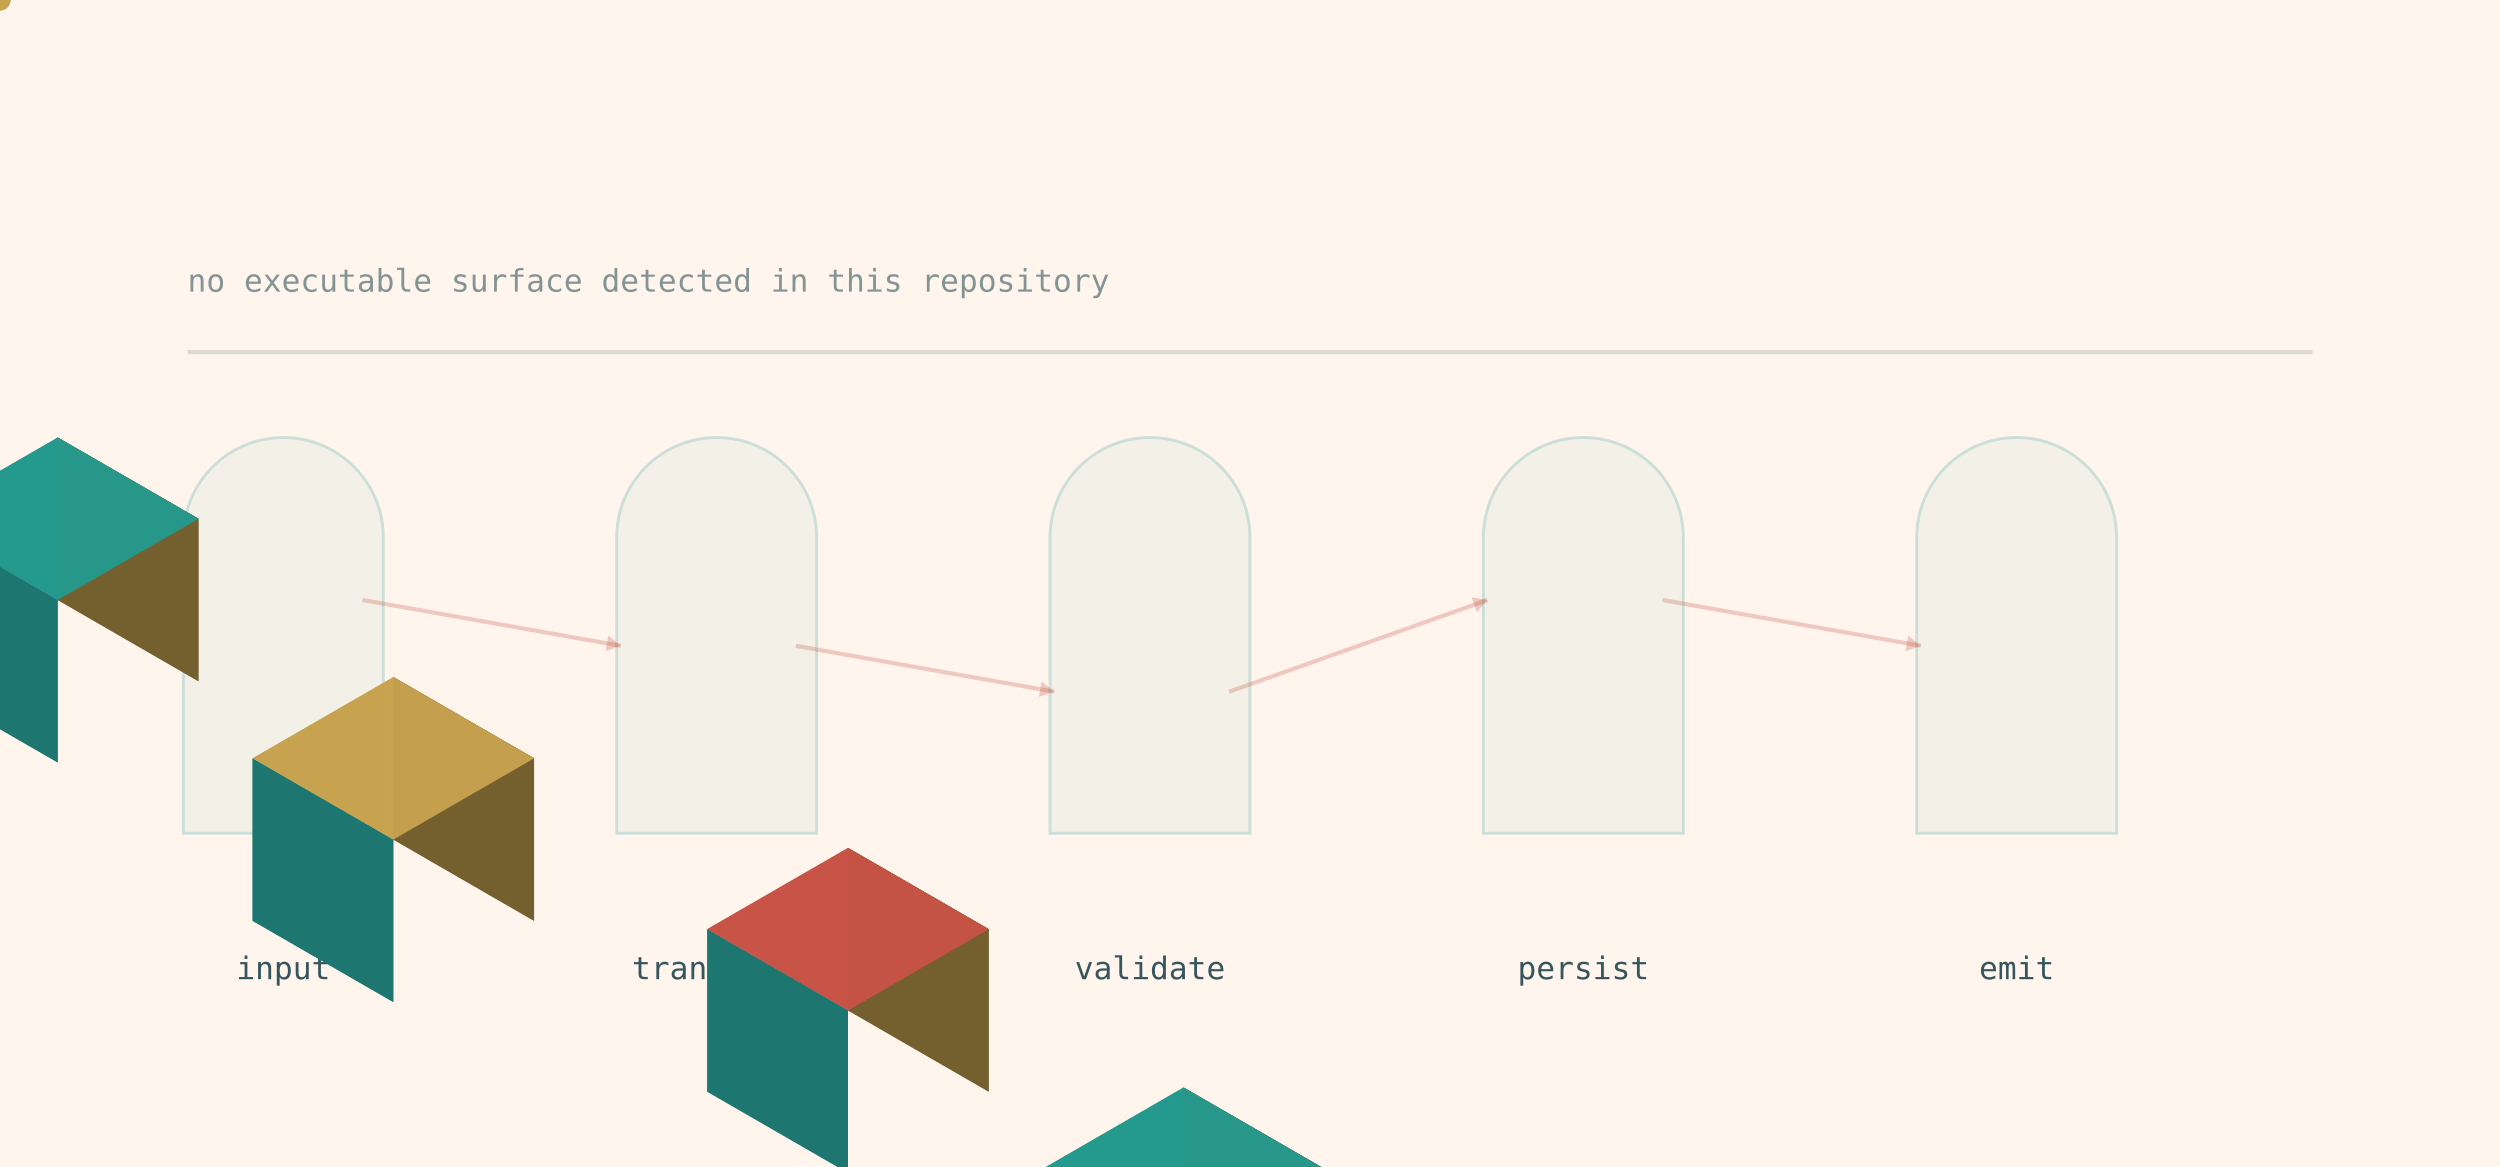
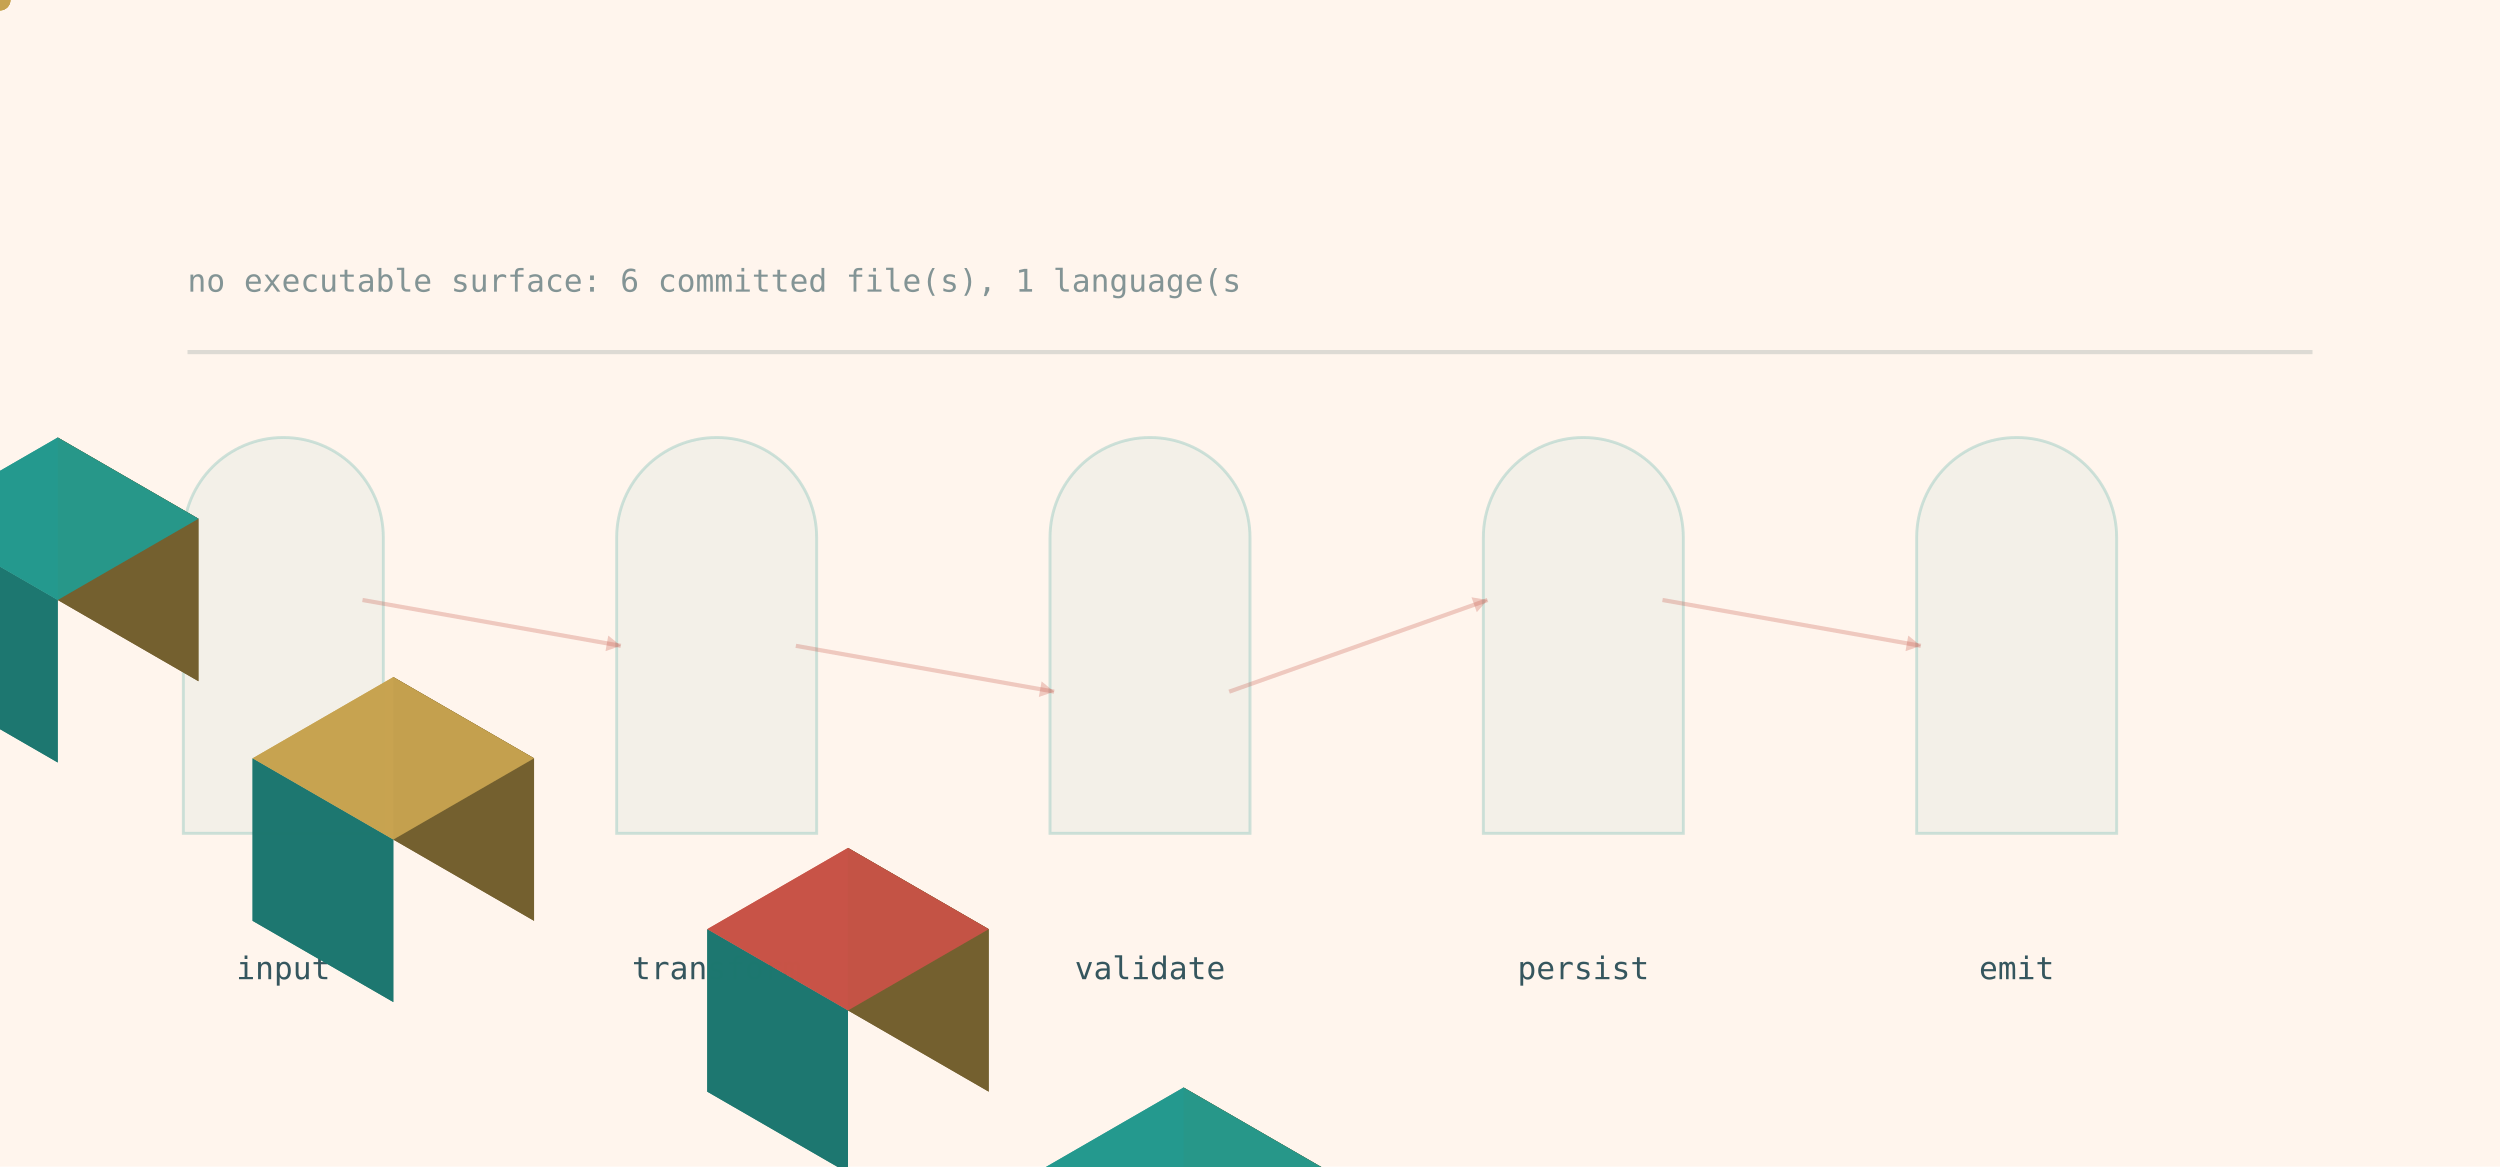
<svg xmlns="http://www.w3.org/2000/svg" viewBox="0 0 1200 560" width="1200" height="560" role="img" aria-label="styles data flow">
  <rect width="1200" height="560" fill="#fff5ed" />
  <defs>
    <linearGradient id="gf" x1="0" y1="0" x2="1" y2="1">
      <stop offset="0%" stop-color="#c75346" />
      <stop offset="100%" stop-color="#24998e" />
    </linearGradient>
  </defs>
  <path d="M88.00,400.00 L88.00,258.00 A48.00,48.00 0 0 1 184.00,258.00 L184.00,400.00 Z" fill="rgba(36,153,142,0.100)" opacity="0.55" stroke="rgba(36,153,142,0.400)" stroke-width="1.4" />
  <polygon points="-133.37,173.00 -65.82,212.00 -65.82,134.00 -133.37,95.00" fill="#735f2e" opacity="0.95" />
  <polygon points="-200.92,212.00 -133.37,251.00 -133.37,173.00 -200.92,134.00" fill="#1c776f" opacity="0.95" />
  <polygon points="-133.37,95.00 -65.82,134.00 -133.37,173.00 -200.92,134.00" fill="#c75346" opacity="0.95" />
  <g>
    <polygon points="-133.37,173.00 -65.82,212.00 -65.82,134.00 -133.37,95.00" fill="#735f2e" opacity="0.95" />
    <polygon points="-200.92,212.00 -133.37,251.00 -133.37,173.00 -200.92,134.00" fill="#1c776f" opacity="0.95" />
    <polygon points="-133.37,95.00 -65.82,134.00 -133.37,173.00 -200.92,134.00" fill="#c75346" opacity="0.95" />
    <animate attributeName="opacity" values="0.25;1.0;0.25" dur="3.375s" begin="0.0s" repeatCount="indefinite" />
  </g>
  <text x="136" y="470" font-family="ui-monospace,Menlo,monospace" font-size="15" fill="rgba(9,52,63,0.820)" text-anchor="middle">input</text>
  <path d="M296.00,400.00 L296.00,258.00 A48.00,48.00 0 0 1 392.00,258.00 L392.00,400.00 Z" fill="rgba(36,153,142,0.100)" opacity="0.55" stroke="rgba(36,153,142,0.400)" stroke-width="1.4" />
  <polygon points="27.71,288.00 95.26,327.00 95.26,249.00 27.71,210.00" fill="#735f2e" opacity="0.95" />
  <polygon points="-39.84,327.00 27.71,366.00 27.71,288.00 -39.84,249.00" fill="#1c776f" opacity="0.95" />
  <polygon points="27.71,210.00 95.26,249.00 27.71,288.00 -39.84,249.00" fill="#24998e" opacity="0.95" />
  <g>
    <polygon points="27.71,288.00 95.26,327.00 95.26,249.00 27.71,210.00" fill="#735f2e" opacity="0.95" />
    <polygon points="-39.84,327.00 27.71,366.00 27.71,288.00 -39.84,249.00" fill="#1c776f" opacity="0.95" />
    <polygon points="27.71,210.00 95.26,249.00 27.71,288.00 -39.84,249.00" fill="#24998e" opacity="0.95" />
    <animate attributeName="opacity" values="0.25;1.0;0.25" dur="3.375s" begin="0.4s" repeatCount="indefinite" />
  </g>
  <text x="344" y="470" font-family="ui-monospace,Menlo,monospace" font-size="15" fill="rgba(9,52,63,0.820)" text-anchor="middle">transform</text>
  <line x1="174.00" y1="288.00" x2="298.00" y2="310.00" stroke="rgba(199,83,70,0.500)" stroke-width="2.00" opacity="0.55" />
  <polygon points="298.00,310.00 291.97,305.07 290.64,312.55" fill="rgba(199,83,70,0.500)" opacity="0.55" />
  <g opacity="0.9">
    <circle cx="0.00" cy="0.00" r="5.00" fill="#c7a350" opacity="1.00" />
    <animateTransform attributeName="transform" type="translate" values="174.00,288.00 298.00,310.00" dur="2.7s" begin="0.0s" repeatCount="indefinite" />
    <animateTransform attributeName="transform" type="translate" values="298.00,310.00 174.00,288.00" dur="2.7s" begin="1.35s" repeatCount="indefinite" />
  </g>
  <path d="M504.00,400.00 L504.00,258.00 A48.00,48.00 0 0 1 600.00,258.00 L600.00,400.00 Z" fill="rgba(36,153,142,0.100)" opacity="0.55" stroke="rgba(36,153,142,0.400)" stroke-width="1.4" />
  <polygon points="188.79,403.00 256.34,442.00 256.34,364.00 188.79,325.00" fill="#735f2e" opacity="0.95" />
  <polygon points="121.24,442.00 188.79,481.00 188.79,403.00 121.24,364.00" fill="#1c776f" opacity="0.95" />
  <polygon points="188.79,325.00 256.34,364.00 188.79,403.00 121.24,364.00" fill="#c7a350" opacity="0.95" />
  <g>
    <polygon points="188.79,403.00 256.34,442.00 256.34,364.00 188.79,325.00" fill="#735f2e" opacity="0.95" />
    <polygon points="121.24,442.00 188.79,481.00 188.79,403.00 121.24,364.00" fill="#1c776f" opacity="0.95" />
    <polygon points="188.79,325.00 256.34,364.00 188.79,403.00 121.24,364.00" fill="#c7a350" opacity="0.95" />
    <animate attributeName="opacity" values="0.25;1.0;0.25" dur="3.375s" begin="0.8s" repeatCount="indefinite" />
  </g>
  <text x="552" y="470" font-family="ui-monospace,Menlo,monospace" font-size="15" fill="rgba(9,52,63,0.820)" text-anchor="middle">validate</text>
  <line x1="382.00" y1="310.00" x2="506.00" y2="332.00" stroke="rgba(199,83,70,0.500)" stroke-width="2.00" opacity="0.55" />
  <polygon points="506.00,332.00 499.97,327.07 498.64,334.55" fill="rgba(199,83,70,0.500)" opacity="0.55" />
  <g opacity="0.9">
    <circle cx="0.00" cy="0.00" r="5.00" fill="#c7a350" opacity="1.00" />
    <animateTransform attributeName="transform" type="translate" values="382.00,310.00 506.00,332.00" dur="2.7s" begin="0.45s" repeatCount="indefinite" />
    <animateTransform attributeName="transform" type="translate" values="506.00,332.00 382.00,310.00" dur="2.7s" begin="1.8s" repeatCount="indefinite" />
  </g>
  <path d="M712.00,400.00 L712.00,258.00 A48.00,48.00 0 0 1 808.00,258.00 L808.00,400.00 Z" fill="rgba(36,153,142,0.100)" opacity="0.55" stroke="rgba(36,153,142,0.400)" stroke-width="1.4" />
  <polygon points="407.03,485.00 474.58,524.00 474.58,446.00 407.03,407.00" fill="#735f2e" opacity="0.95" />
  <polygon points="339.48,524.00 407.03,563.00 407.03,485.00 339.48,446.00" fill="#1c776f" opacity="0.95" />
  <polygon points="407.03,407.00 474.58,446.00 407.03,485.00 339.48,446.00" fill="#c75346" opacity="0.95" />
  <g>
    <polygon points="407.03,485.00 474.58,524.00 474.58,446.00 407.03,407.00" fill="#735f2e" opacity="0.95" />
    <polygon points="339.48,524.00 407.03,563.00 407.03,485.00 339.48,446.00" fill="#1c776f" opacity="0.95" />
    <polygon points="407.03,407.00 474.58,446.00 407.03,485.00 339.48,446.00" fill="#c75346" opacity="0.95" />
    <animate attributeName="opacity" values="0.25;1.0;0.25" dur="3.375s" begin="1.2s" repeatCount="indefinite" />
  </g>
  <text x="760" y="470" font-family="ui-monospace,Menlo,monospace" font-size="15" fill="rgba(9,52,63,0.820)" text-anchor="middle">persist</text>
  <line x1="590.00" y1="332.00" x2="714.00" y2="288.00" stroke="rgba(199,83,70,0.500)" stroke-width="2.00" opacity="0.55" />
  <polygon points="714.00,288.00 706.32,286.69 708.86,293.86" fill="rgba(199,83,70,0.500)" opacity="0.55" />
  <g opacity="0.9">
    <circle cx="0.00" cy="0.00" r="5.00" fill="#c7a350" opacity="1.00" />
    <animateTransform attributeName="transform" type="translate" values="590.00,332.00 714.00,288.00" dur="2.7s" begin="0.9s" repeatCount="indefinite" />
    <animateTransform attributeName="transform" type="translate" values="714.00,288.00 590.00,332.00" dur="2.7s" begin="2.25s" repeatCount="indefinite" />
  </g>
  <path d="M920.00,400.00 L920.00,258.00 A48.00,48.00 0 0 1 1016.00,258.00 L1016.00,400.00 Z" fill="rgba(36,153,142,0.100)" opacity="0.55" stroke="rgba(36,153,142,0.400)" stroke-width="1.4" />
  <polygon points="568.11,600.00 635.66,639.00 635.66,561.00 568.11,522.00" fill="#735f2e" opacity="0.95" />
  <polygon points="500.56,639.00 568.11,678.00 568.11,600.00 500.56,561.00" fill="#1c776f" opacity="0.95" />
  <polygon points="568.11,522.00 635.66,561.00 568.11,600.00 500.56,561.00" fill="#24998e" opacity="0.95" />
  <g>
    <polygon points="568.11,600.00 635.66,639.00 635.66,561.00 568.11,522.00" fill="#735f2e" opacity="0.95" />
    <polygon points="500.56,639.00 568.11,678.00 568.11,600.00 500.56,561.00" fill="#1c776f" opacity="0.95" />
    <polygon points="568.11,522.00 635.66,561.00 568.11,600.00 500.56,561.00" fill="#24998e" opacity="0.95" />
    <animate attributeName="opacity" values="0.25;1.0;0.25" dur="3.375s" begin="1.6s" repeatCount="indefinite" />
  </g>
  <text x="968" y="470" font-family="ui-monospace,Menlo,monospace" font-size="15" fill="rgba(9,52,63,0.820)" text-anchor="middle">emit</text>
  <line x1="798.00" y1="288.00" x2="922.00" y2="310.00" stroke="rgba(199,83,70,0.500)" stroke-width="2.00" opacity="0.55" />
  <polygon points="922.00,310.00 915.97,305.07 914.64,312.55" fill="rgba(199,83,70,0.500)" opacity="0.55" />
  <g opacity="0.9">
    <circle cx="0.00" cy="0.00" r="5.00" fill="#c7a350" opacity="1.00" />
    <animateTransform attributeName="transform" type="translate" values="798.00,288.00 922.00,310.00" dur="2.7s" begin="1.35s" repeatCount="indefinite" />
    <animateTransform attributeName="transform" type="translate" values="922.00,310.00 798.00,288.00" dur="2.7s" begin="2.7s" repeatCount="indefinite" />
  </g>
  <rect x="90.00" y="168.00" width="1020.00" height="2.00" rx="0.00" fill="rgba(9,52,63,0.140)" opacity="1.00" />
-   <text x="90" y="140" font-family="ui-monospace,Menlo,monospace" font-size="15" fill="rgba(9,52,63,0.500)">no executable surface detected in this repository</text>
+   <text x="90" y="140" font-family="ui-monospace,Menlo,monospace" font-size="15" fill="rgba(9,52,63,0.500)">no executable surface: 6 committed file(s), 1 language(s</text>
</svg>
